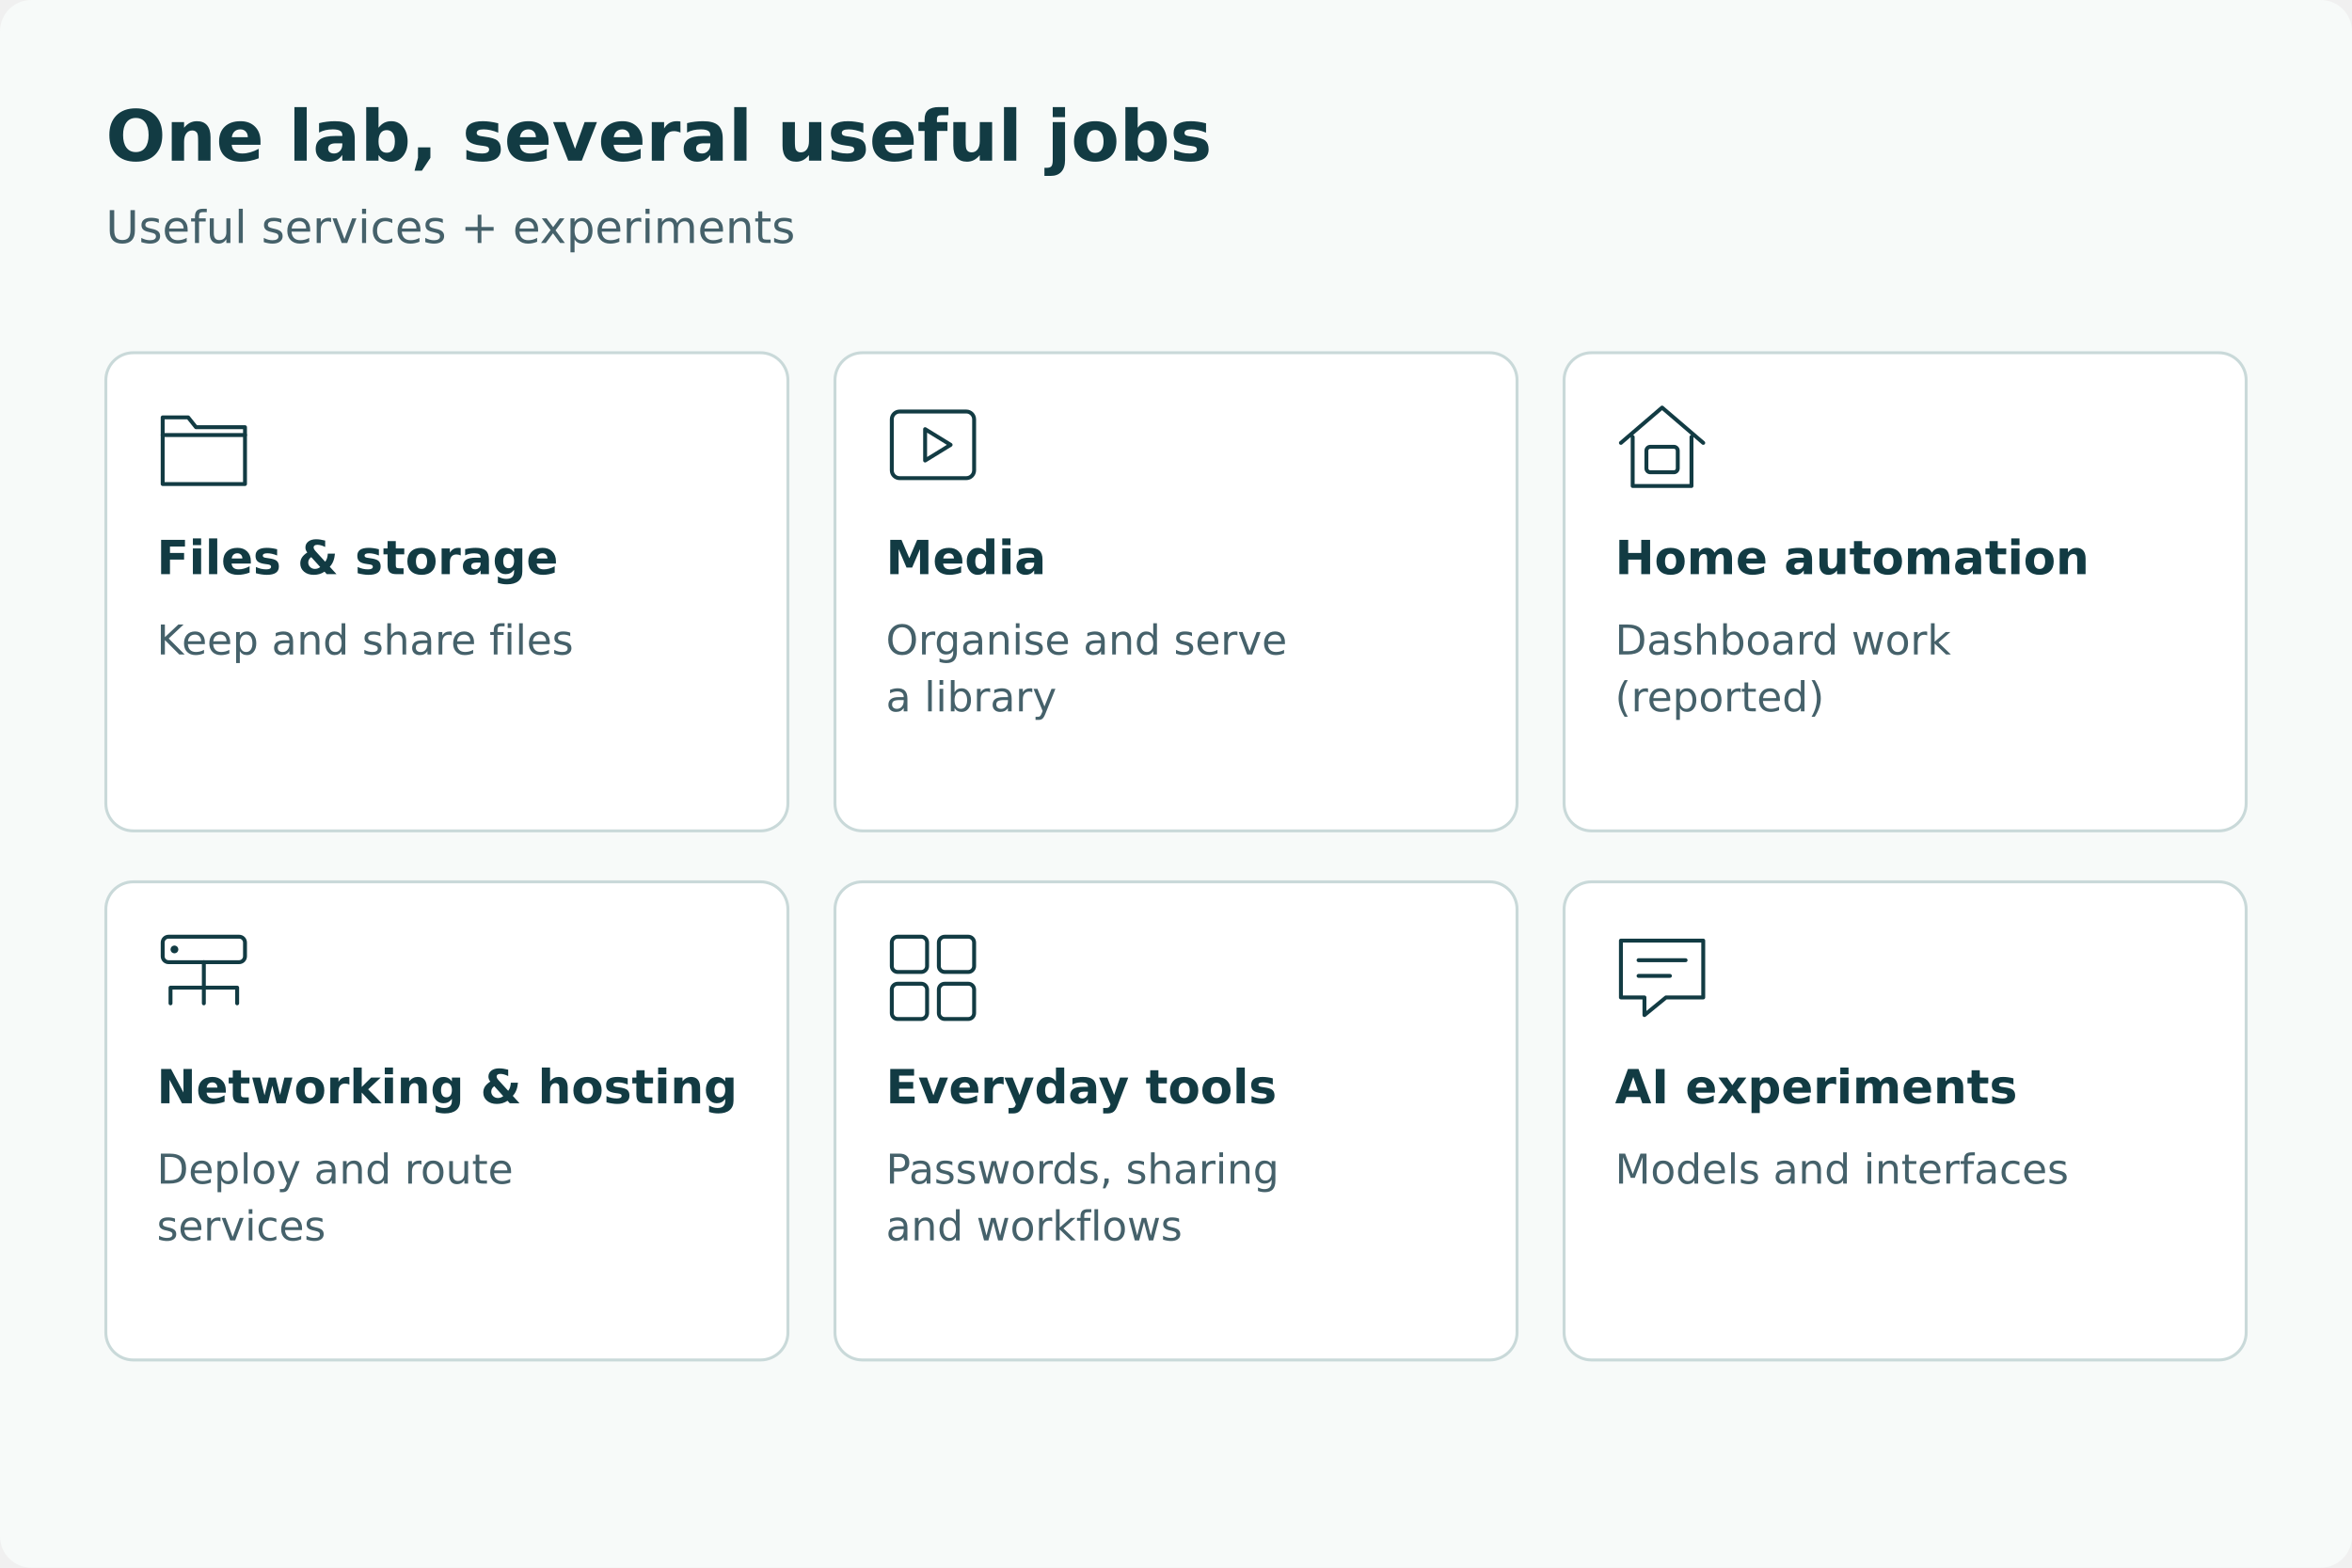
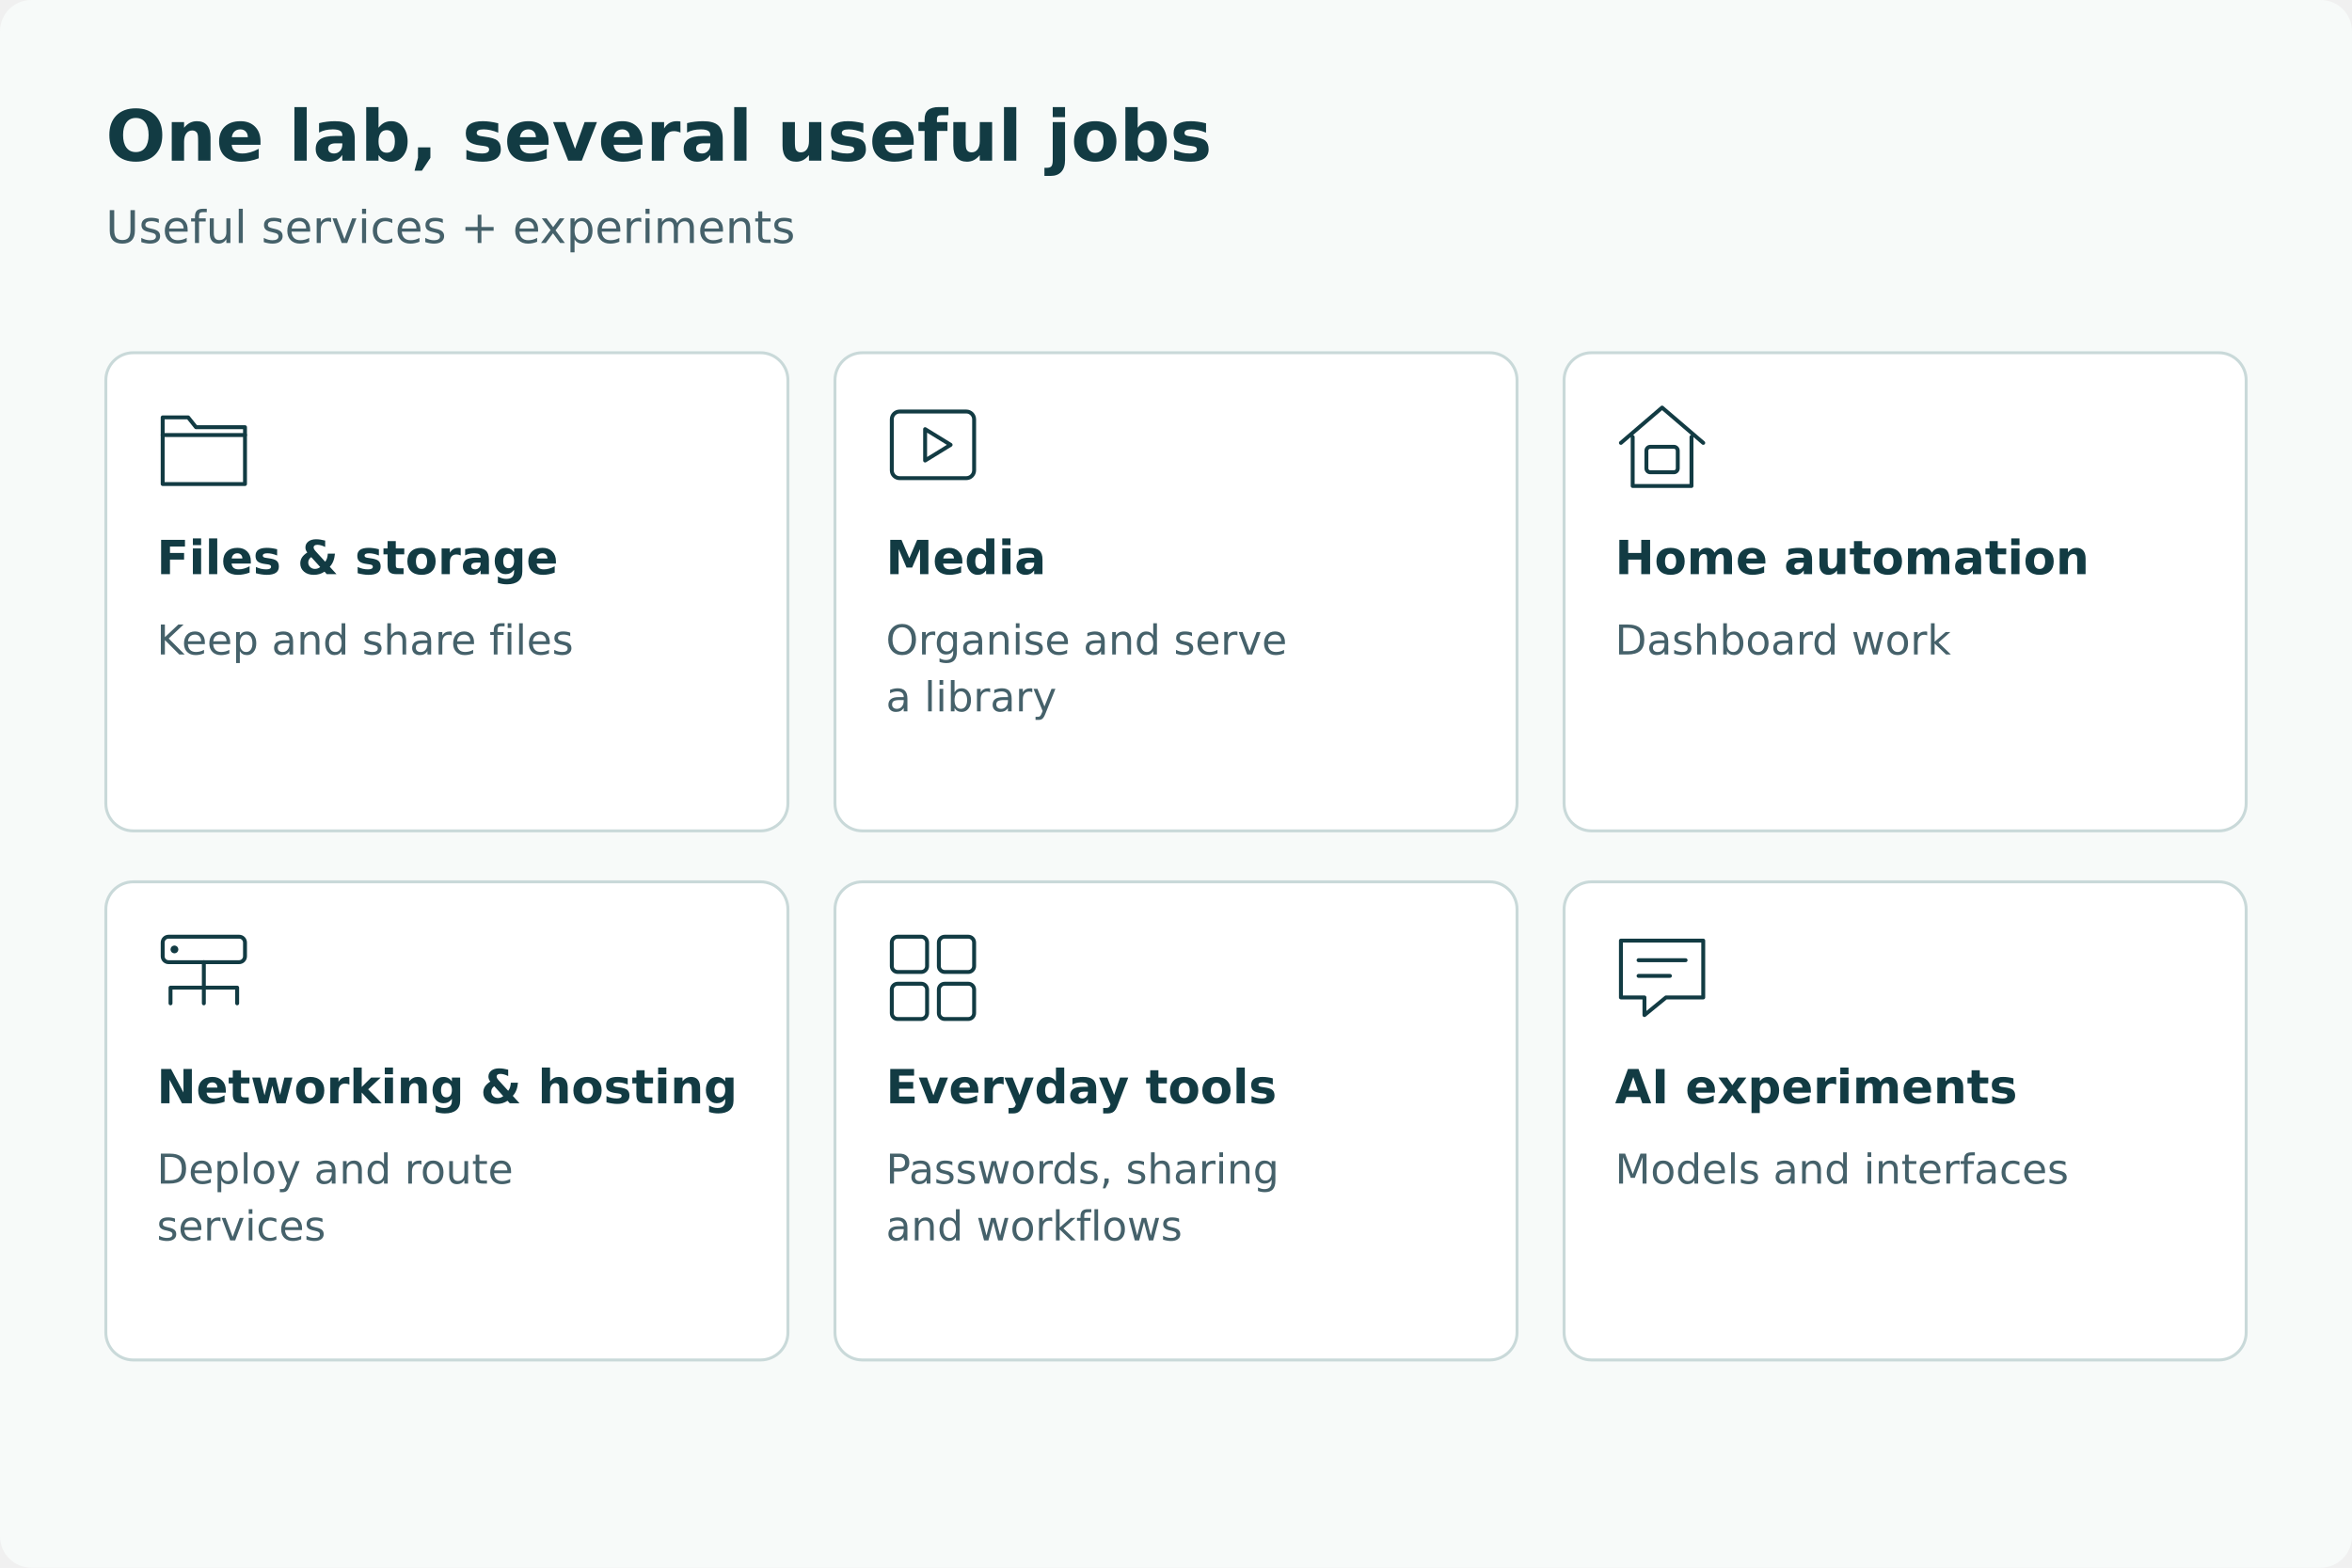
<svg xmlns="http://www.w3.org/2000/svg" width="1200" height="800" viewBox="0 0 1200 800" role="img" aria-labelledby="title desc">
  <rect width="1200" height="800" rx="16" fill="#f7faf9" />
  <g font-family="DejaVu Sans, sans-serif">
    <text x="54" y="82" font-size="36" font-weight="700" fill="#123b43">One lab, several useful jobs</text>
    <text x="54" y="124" font-size="23" font-weight="400" fill="#45616a">Useful services + experiments</text>
    <g data-claim="M01">
      <rect x="54" y="180" width="348" height="244" rx="14" fill="#ffffff" stroke="#c9d9d9" stroke-width="1.5" />
      <g transform="translate(80 203) scale(1)" stroke="#123b43" stroke-width="2" stroke-linecap="round" stroke-linejoin="round" fill="none" aria-hidden="true">
        <path d="M3 10h13l4 5h25v29H3z" />
        <path d="M3 19h42" />
      </g>
      <text x="80" y="293" font-size="24" font-weight="700" fill="#123b43">Files &amp; storage</text>
      <text x="80" y="334" font-size="21" font-weight="400" fill="#45616a">Keep and share files</text>
    </g>
    <g data-claim="M02">
      <rect x="426" y="180" width="348" height="244" rx="14" fill="#ffffff" stroke="#c9d9d9" stroke-width="1.5" />
      <g transform="translate(452 203) scale(1)" stroke="#123b43" stroke-width="2" stroke-linecap="round" stroke-linejoin="round" fill="none" aria-hidden="true">
        <rect x="3" y="7" width="42" height="34" rx="4" />
        <path d="m20 16 13 8-13 8z" />
      </g>
      <text x="452" y="293" font-size="24" font-weight="700" fill="#123b43">Media</text>
      <text x="452" y="334" font-size="21" font-weight="400" fill="#45616a">Organise and serve</text>
      <text x="452" y="363" font-size="21" font-weight="400" fill="#45616a">a library</text>
    </g>
    <g data-claim="H01">
      <rect x="798" y="180" width="348" height="244" rx="14" fill="#ffffff" stroke="#c9d9d9" stroke-width="1.5" />
      <g transform="translate(824 203) scale(1)" stroke="#123b43" stroke-width="2" stroke-linecap="round" stroke-linejoin="round" fill="none" aria-hidden="true">
        <path d="m3 23 21-18 21 18M9 20v25h30V20" />
        <rect x="16" y="25" width="16" height="13" rx="2" />
      </g>
      <text x="824" y="293" font-size="24" font-weight="700" fill="#123b43">Home automation</text>
      <text x="824" y="334" font-size="21" font-weight="400" fill="#45616a">Dashboard work</text>
-       <text x="824" y="363" font-size="21" font-weight="400" fill="#45616a">(reported)</text>
+       <text x="824" y="363" font-size="21" font-weight="400" fill="#45616a" />
    </g>
    <g data-claim="M03">
      <rect x="54" y="450" width="348" height="244" rx="14" fill="#ffffff" stroke="#c9d9d9" stroke-width="1.5" />
      <g transform="translate(80 473) scale(1)" stroke="#123b43" stroke-width="2" stroke-linecap="round" stroke-linejoin="round" fill="none" aria-hidden="true">
        <rect x="3" y="5" width="42" height="13" rx="3" />
        <path d="M24 18v13M7 31h34M7 31v8m17-8v8m17-8v8" />
        <circle cx="9" cy="11.5" r="1" />
      </g>
      <text x="80" y="563" font-size="24" font-weight="700" fill="#123b43">Networking &amp; hosting</text>
      <text x="80" y="604" font-size="21" font-weight="400" fill="#45616a">Deploy and route</text>
      <text x="80" y="633" font-size="21" font-weight="400" fill="#45616a">services</text>
    </g>
    <g data-claim="M04">
      <rect x="426" y="450" width="348" height="244" rx="14" fill="#ffffff" stroke="#c9d9d9" stroke-width="1.5" />
      <g transform="translate(452 473) scale(1)" stroke="#123b43" stroke-width="2" stroke-linecap="round" stroke-linejoin="round" fill="none" aria-hidden="true">
        <rect x="3" y="5" width="18" height="18" rx="3" />
        <rect x="27" y="5" width="18" height="18" rx="3" />
        <rect x="3" y="29" width="18" height="18" rx="3" />
        <rect x="27" y="29" width="18" height="18" rx="3" />
      </g>
      <text x="452" y="563" font-size="24" font-weight="700" fill="#123b43">Everyday tools</text>
      <text x="452" y="604" font-size="21" font-weight="400" fill="#45616a">Passwords, sharing</text>
      <text x="452" y="633" font-size="21" font-weight="400" fill="#45616a">and workflows</text>
    </g>
    <g data-claim="M06">
      <rect x="798" y="450" width="348" height="244" rx="14" fill="#ffffff" stroke="#c9d9d9" stroke-width="1.5" />
      <g transform="translate(824 473) scale(1)" stroke="#123b43" stroke-width="2" stroke-linecap="round" stroke-linejoin="round" fill="none" aria-hidden="true">
        <path d="M3 7h42v29H26l-11 9v-9H3zM12 17h24M12 25h16" />
      </g>
      <text x="824" y="563" font-size="24" font-weight="700" fill="#123b43">AI experiments</text>
      <text x="824" y="604" font-size="21" font-weight="400" fill="#45616a">Models and interfaces</text>
    </g>
  </g>
</svg>
